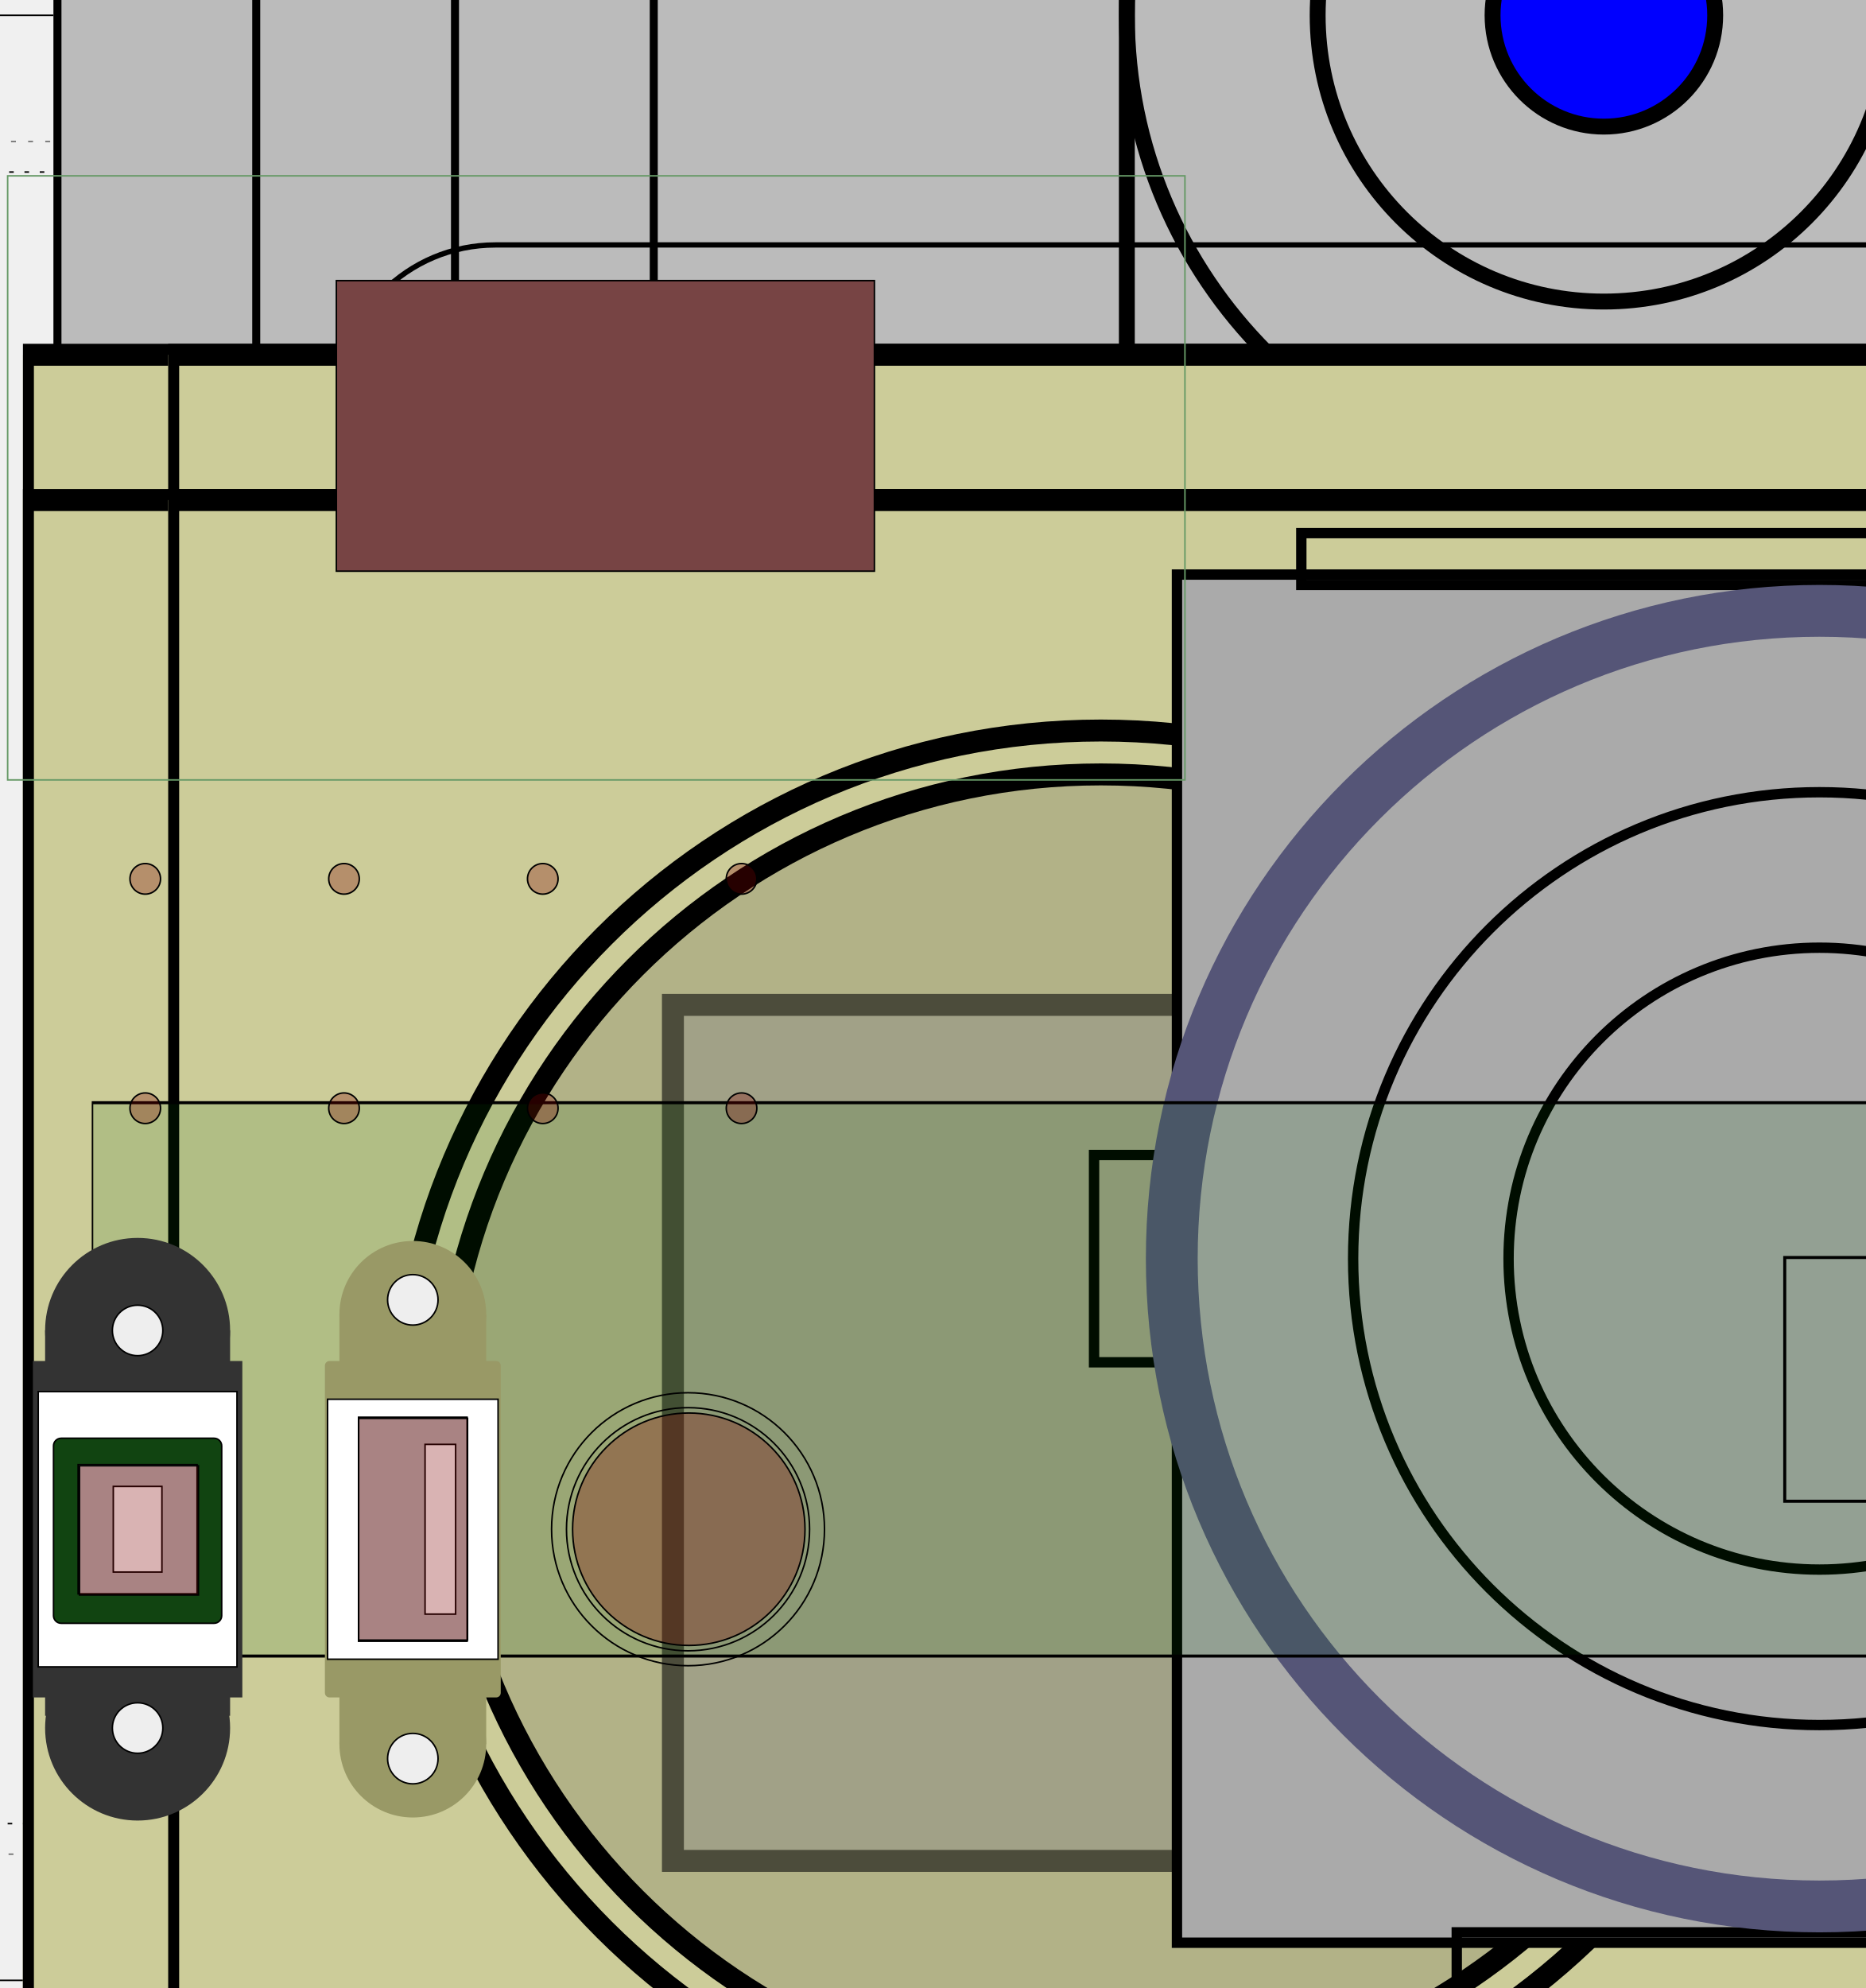
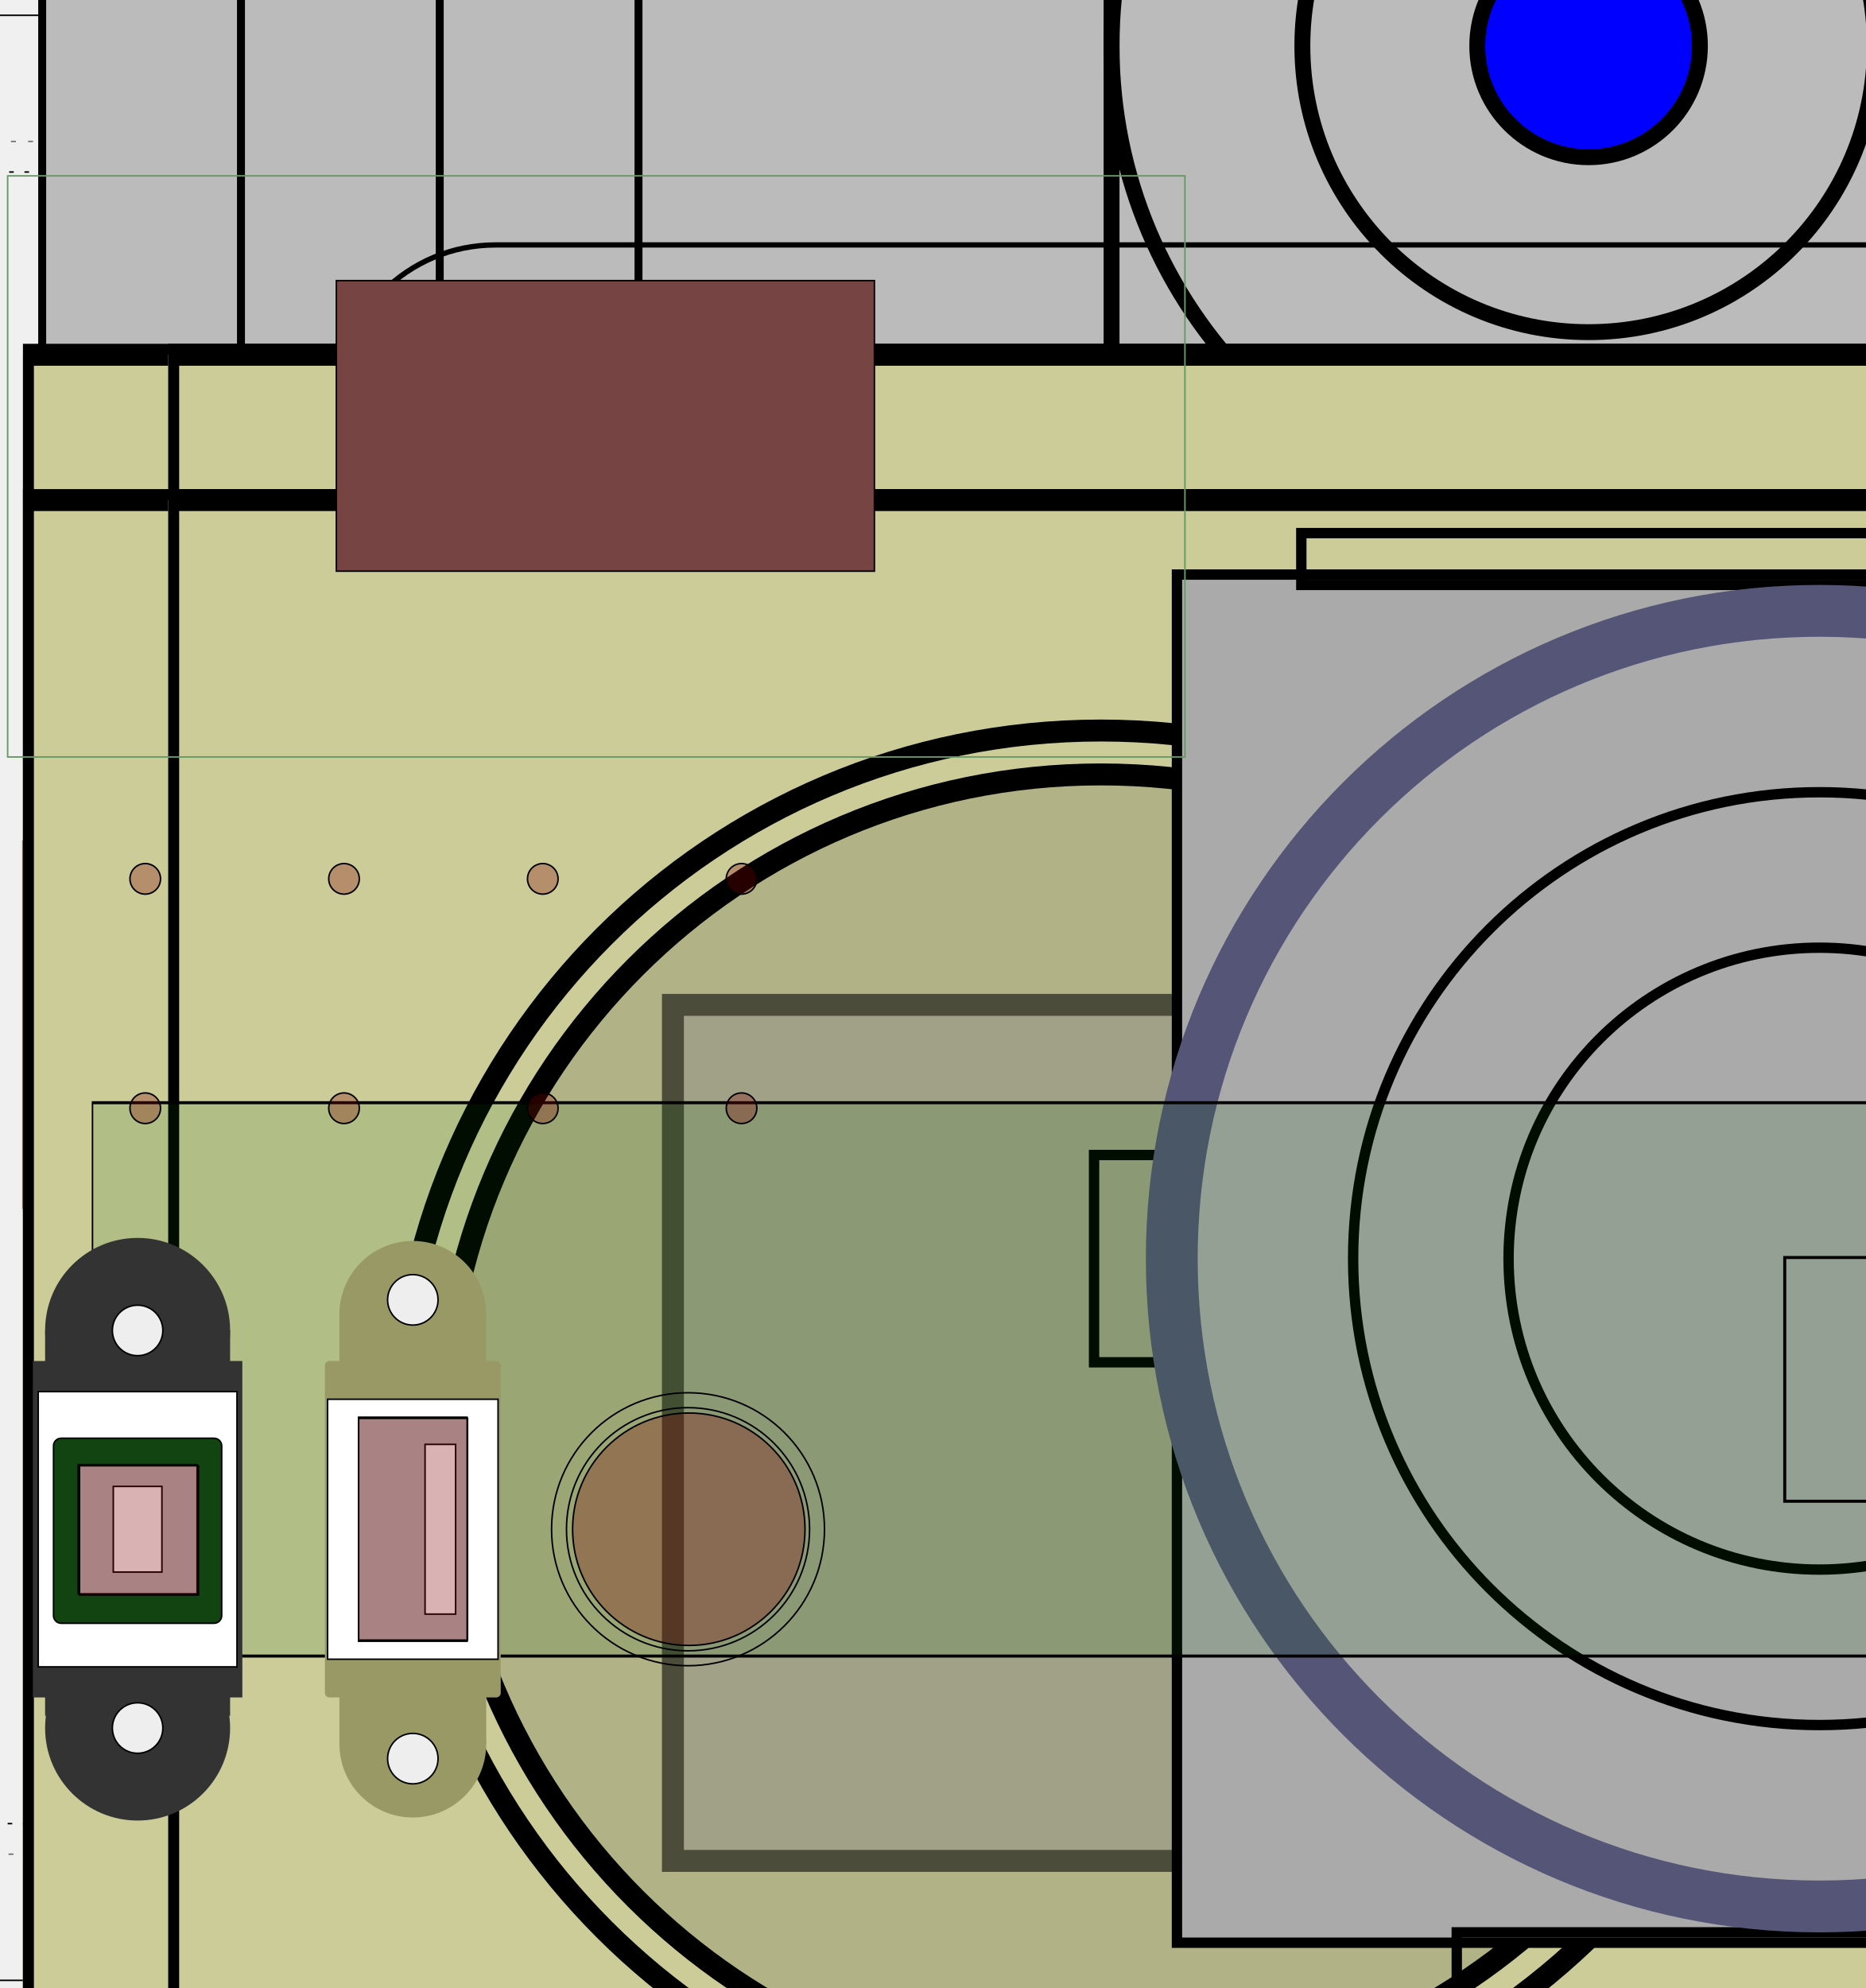
<svg xmlns="http://www.w3.org/2000/svg" viewBox="-71 -1 122 130" overflow="visible">
  <style>
        rect, circle {
            fill: none;
            stroke: black;
            stroke-width: 0.1;
        }
        g.hide rect {
            visibility: hidden;
        }
        g.hide rect.keep {
            visibility: visible;
        }
    </style>
  <g class="xhide">
    <defs overflow="visible">
      <symbol id="Thoniconn-vertical" width="9" height="12.5" viewBox="-4.5 -6 9 12.5">
        <rect x="-4.5" y="-6" width="9" height="10.5" style="fill: #BBB" />
        <rect x="-4" y="-3" width="8" height="6" />
        <rect x="-0.4" y="4.5" width="0.8" height="2" />
        <circle r="3" />
        <circle r="1.8" />
        <circle r="0.7" style="fill:blue" />
      </symbol>
      <symbol id="Thoniconn-vertical-ud" width="9" height="12.5" viewBox="-4.5 -6 9 12.5">
        <rect x="-4.5" y="-4.5" width="9" height="10.5" style="fill: #BBB" />
        <rect x="-4" y="-3" width="8" height="6" />
        <rect x="-0.4" y="-6.4" width="0.8" height="2" />
        <circle r="3" />
        <circle r="1.8" />
        <circle r="0.7" style="fill:blue" />
      </symbol>
      <symbol id="Thoniconn-horizontal" height="9" width="12" viewBox="-6 -4.5 12 9">
        <rect y="-4.5" x="-6" height="9" width="10.5" style="fill: #BBB" />
        <rect y="-4" x="-3" height="8" width="6" />
        <rect y="-0.4" x="4.5" height="0.8" width="1.5" />
        <circle r="3" />
        <circle r="1.8" />
      </symbol>
      <symbol id="RGBled" height="7.8" width="7.8" viewBox="-3.9 -3.9 7.8 7.8">
        <circle r="2.9" style="fill:#999" />
        <circle r="2.5" style="fill:#CE6" />
      </symbol>
      <symbol id="SongHuei" height="13.5" width="10.6" viewBox="-5.3 -5.5 10.6 13.5">
        <rect x="-4.85" y="-5.5" height="12.5" width="9.7" style="fill: #BBB" />
        <rect x="-3" y="7" height="1" width="6" style="fill: #AAA" />
        <rect x="-5.3" y="-1.1" height="2.2" width="0.55" />
        <rect x="4.75" y="-1.1" height="2.2" width="0.55" />
        <circle r="3.2" />
        <circle r="3.0" />
        <circle r="0.7" style="fill:yellow" />
      </symbol>
      <symbol id="oled091" height="21.844" width="33.02" viewBox="0 0 21.844 33.02">
        <rect x="0" y="0" height="21.844" width="33.02" />
        <circle cx="2.54" cy="2.54" r="1.27" />
        <circle cx="30.48" cy="2.54" r="1.27" />
        <circle cx="2.54" cy="19.304" r="1.27" />
        <circle cx="30.48" cy="19.304" r="1.27" />
        <rect x="2.54" y="5.207" width="29.972" height="11.43" style="fill:#444" />
      </symbol>
      <symbol id="oled13" height="35.18" width="35.19" viewBox="0 0 35.19 35.18">
        <rect x="0" y="0" height="35.18" width="35.19" rx="3" />
        <circle cx="3.05" cy="3.05" r="1.27" />
        <circle cx="32.14" cy="3.05" r="1.27" />
        <circle cx="3.05" cy="32.512" r="1.27" />
        <circle cx="32.14" cy="32.512" r="1.27" />
        <rect class="screen" x="0" y="6.32" width="35.19" height="19" style="fill:#444" />
      </symbol>
      <symbol id="CKtact" height="12" width="12" viewBox="-6 -6 12 12">
        <circle r="6" style="fill:#CC9" />
        <circle r="4.5" />
      </symbol>
      <symbol id="SMDtact" height="6" width="6" viewBox="-3 -3 6 6">
        <rect x="-3" y="-3" width="6" height="6" style="fill:#CC9" />
        <circle r="2.5" style="fill:#997" />
      </symbol>
      <symbol id="thonk-lopro" height="8.5" width="8.5" viewBox="-4.25 -4.25 8.5 8.5">
        <rect x="-4.25" y="-4.25" width="8.5" height="8.5" style="fill:#CC9" />
        <rect x="-1.95" y="-1.95" width="3.9" height="3.9" style="fill:#AA9" />
        <circle r="3" style="fill:#997" fill-opacity="0.5" />
        <circle r="3.2" style="fill:none" />
      </symbol>
      <symbol id="Deltron" height="17.9" width="17.9" viewBox="-8.93 -8.93 17.9 17.9">
        <circle r="7.95" />
        <circle r="8.925" />
      </symbol>
      <symbol id="SparkfunRGBencoder" width="18" height="18.5" viewBox="-9 -9 18 18.5">
        <rect x="-6.2" y="-6.6" width="12.4" height="13.2" style="fill:#AAA" />
        <rect x="-7" y="-1" width="0.8" height="2" />
        <rect x="6.2" y="-1" width="0.8" height="2" />
        <rect x="-5" y="-7" width="10" height="0.5" />
        <rect x="-3.5" y="6.5" width="7" height="1" />
        <circle r="6.25" style="stroke:#557; stroke-width:0.5" />
        <circle r="4.5" />
        <circle r="3" />
      </symbol>
      <symbol id="Teensy4.1vertical" width="18.3" height="61.7" viewBox="0 0 18.3 61.7">
        <rect x="0" y="0.7" width="18.3" height="61" style="fill:#0602" />
        <rect x="5.12" y="0" width="8.06" height="5.7" />
      </symbol>
      <symbol id="Teensy4.1horizontal" width="61.7" height="18.3" viewBox="0 0 61.7 18.3">
        <rect x="0" y="0" width="61" height="18.3" style="fill:#0602" />
        <rect x="56" y="5.12" width="5.7 " height="8.06" />
      </symbol>
      <symbol id="standoff" width="6" height="6" viewBox="-3 -3 6 6">
        <circle r="3" style="fill: #550; fill-opacity:0.5" />
        <circle r="1.6" style="fill: #222" />
      </symbol>
    </defs>
    <rect class="keep" x="-71.4" y="0" width="121.6" height="128.5" />
    <circle r="1.6" cx="-58.78" cy="3" />
    <circle r="1.6" cx="-58.78" cy="125.5" />
    <circle r="1.6" cx="43.36" cy="3" />
    <circle r="1.6" cx="43.36" cy="125.5" />
    <rect class="keep" x="-71.4" y="8.25" width="121.6" height="112" stroke-dasharray="0.32 0.8" stroke="#966" stroke-opacity="0.5" />
    <rect class="keep" x="-71.4" y="10.25" width="121.6" height="108" stroke-dasharray="0.3 0.7" stroke="#666" />
    <g id="pcb-area" transform="translate(0, 10.25)">
      <g transform="translate(8, -76)">
        <rect x="0" y="76" width="40" height="31.8" style="stroke: #668; fill: #93B; fill-opacity: 0.3" />
        <rect x="0" y="76" width="40" height="31.8" style="stroke: #966" />
        <use href="#RGBled" x="5.6" y="75.5" />
        <use href="#RGBled" x="26.6" y="75.5" />
        <use href="#Thoniconn-vertical" x="0" y="83.5" />
        <use href="#Thoniconn-vertical" x="10" y="83.5" />
        <use href="#Thoniconn-vertical" x="31" y="83.5" />
        <use href="#Thoniconn-vertical" x="21" y="83.5" />
        <use href="#Thoniconn-vertical-ud" x="5" y="95.3" />
        <use href="#Thoniconn-vertical-ud" x="26" y="95.3" />
      </g>
      <g transform="translate(8, -51)">
        <rect x="0" y="84.5" width="40" height="18.7" style="stroke: #966; fill: #263; fill-opacity:0.3" />
        <use href="#Thoniconn-vertical" x="0" y="88" />
        <use href="#Thoniconn-vertical" x="10" y="88" />
        <use href="#Thoniconn-vertical" x="21" y="88" />
        <use href="#Thoniconn-vertical" x="31" y="88" />
        <rect x="12.38" y="100.2" width="15.24" height="2.54" style="fill:#555" />
        <rect x="5.15" y="100.2" width="29.7" height="2.54" style="stroke: #696" />
        <rect x="12.38" y="85" width="15.24" height="2.54" style="fill:#555" />
        <rect x="5.15" y="85" width="29.7" height="2.54" style="stroke: #696" />
      </g>
      <g transform="translate(8,-18.9)">
        <rect x="-23.5" y="72" width="59.5" height="55.4" style="fill: maroon; fill-opacity: 0.4; stroke: #966" />
        <rect x="-23.5" y="72" width="32" height="55.118" style="fill: lime; fill-opacity: 0.2; stroke: #966" />
        <use href="#Thoniconn-vertical" x="5" y="72" />
        <use href="#Thoniconn-vertical" x="26" y="72" />
        <use href="#Thoniconn-vertical" x="5" y="85.5" />
        <use href="#Thoniconn-vertical" x="26" y="85.5" />
        <use href="#Thoniconn-vertical" x="5" y="99" />
        <use href="#Thoniconn-vertical" x="26" y="99" />
        <use href="#Thoniconn-vertical" x="5" y="112.5" />
        <use href="#Thoniconn-vertical" x="26" y="112.5" />
        <rect x="9" y="76" width="23.4" height="46.5" style="fill: orange; fill-opacity: 0.6; stroke: #966" />
        <rect x="9.3" y="93.65" width="3.6" height="11.2" style="fill: orange" />
        <rect x="13" y="78" width="13.7" height="3.5" style="fill: orange" />
        <rect x="13" y="118.844" width="13.7" height="3.5" style="fill: orange" />
        <rect x="16.5" y="81.8" width="16.3" height="3.6" style="fill:#787" />
        <rect x="16.5" y="115.074" width="16.3" height="3.6" style="fill:#787" />
        <g transform="translate(3.7, 0)">
          <rect x="9.5" y="81.5" width="23.5" height="34.68" style="fill: green; fill-opacity: 0.2; stroke: #686" />
          <rect x="29.37" y="88.77" height="20.44" width="2.66" style="fill:#787; " />
        </g>
        <g transform="translate(-1.5,0.5)">
          <use href="#SongHuei" x="-14" y="112.5" />
          <use href="#SongHuei" x="-14" y="99" />
          <use href="#SongHuei" x="-14" y="85.5" />
          <use href="#SongHuei" x="-14" y="72" />
        </g>
        <g transform="translate(5.5, 6)" style="fill:none; stroke:red; stroke-width:0.5; stroke-opacity: 0.2">
          <line x1="-15" y1="72" x2="32" y2="72" />
          <line x1="-15" y1="85.5" x2="32" y2="85.5" />
          <line x1="-15" y1="99" x2="32" y2="99" />
          <line x1="-15" y1="112.5" x2="32" y2="112.5" />
          <g style="stroke: green">
            <line x1="-15.5" y1="73" x2="-15.5" y2="33" />
          </g>
        </g>
        <g transform="translate(-23.5, 72)" style="fill-opacity: 0.2">
          <circle cx="3.556" cy="4.826" r="3" style="fill: orange" />
          <circle cx="3.556" cy="4.826" r="1.6" style="fill: #222" />
          <circle cx="3.556" cy="49.826" r="3" style="fill: orange" />
          <circle cx="3.556" cy="49.826" r="1.6" style="fill: #222" />
          <circle cx="23.556" cy="27.326" r="3" style="fill: orange" />
          <circle cx="23.556" cy="27.326" r="1.6" style="fill: #222" />
        </g>
      </g>
      <rect x="27.4" y="0" width="1.2" height="108" style="fill:#777;fill-opacity:0.2;stroke:none" />
    </g>
-     <g transform="rotate(-90 20 90) translate(26 -70.5)">
+     <g transform="rotate(-90 20 90) translate(24 -71.5)">
      <use href="#Thoniconn-vertical" x="8" y="73" />
      <use href="#Thoniconn-vertical" x="23" y="73" />
      <use href="#Thoniconn-vertical" x="8" y="86" />
      <use href="#Thoniconn-vertical" x="23" y="86" />
      <use href="#Thoniconn-vertical" x="8" y="99" />
      <use href="#Thoniconn-vertical" x="23" y="99" />
      <use href="#Thoniconn-vertical" x="8" y="112" />
      <use href="#Thoniconn-vertical" x="23" y="112" />
      <rect x="8" y="72" width="24" height="52.4" style="stroke: #966" />
-       <rect x="7" y="82" width="26.27" height="33.68" style="fill: green; fill-opacity: 0.2; stroke: #686" />
-       <rect x="8.05" y="83.2" width="10.28" height="5.2" style="fill:#787" />
-       <rect x="8.05" y="109.60" width="10.28" height="5.2" style="fill:#787" />
-       <rect x="21.01" y="83.34" width="10.28" height="2.66" style="fill:#787" />
-       <rect x="29.37" y="88.77" height="20.44" width="2.66" style="fill:#787" />
+       <rect x="9" y="76" width="23.4" height="46.5" style="fill: orange; fill-opacity: 0.6; stroke: #966" />
+       <rect x="9.3" y="93.65" width="3.6" height="11.2" style="fill: orange" />
+       <rect x="13" y="78" width="13.7" height="3.5" style="fill: orange" />
+       <rect x="13" y="118.844" width="13.7" height="3.5" style="fill: orange" />
+       <rect x="16.5" y="81.8" width="16.3" height="3.6" style="fill:#787" />
+       <rect x="16.5" y="115.074" width="16.3" height="3.6" style="fill:#787" />
+       <g transform="translate(3.7, 0)">
+         <rect x="9.5" y="81.5" width="23.5" height="34.68" style="fill: green; fill-opacity: 0.2; stroke: #686" />
+         <rect x="29.37" y="88.77" height="20.44" width="2.66" style="fill:#787; " />
+       </g>
    </g>
    <g transform="translate(2, 0)">
      <use href="#oled13" x="-51" y="11" />
      <use href="#thonk-lopro" x="-71.5" y="18.2" />
      <use href="#thonk-lopro" x="-62" y="18.2" />
      <use href="#thonk-lopro" x="-71.5" y="27.7" />
      <use href="#thonk-lopro" x="-62" y="27.7" />
      <use href="#SparkfunRGBencoder" x="-15" y="18" />
    </g>
    <rect class="screen" x="-49" y="17.35" width="35.19" height="19" style="fill:#744" />
    <use href="#Teensy4.1horizontal" x="-65" y="24.2" />
-     <rect x="-70.5" y="10.5" width="77" height="39.5" style="stroke: #696" />
+     <rect x="-70.5" y="10.5" width="77" height="38" style="stroke: #696" />
    <g transform="translate(-26 99)">
      <circle r="7.95" />
      <circle r="8.925" />
    </g>
    <g transform="translate(-62 99)">
      <circle cy="-13" r="6.05" style="stroke:none; fill: #333" />
      <circle cy="13" r="6.05" style="stroke:none; fill: #333" />
      <rect y="-13" x="-6.05" height="25.2" width="12.1" style="stroke:none; fill: #333" />
      <rect y="-11" x="-6.85" height="22" width="13.7" style="stroke:none; fill: #333" />
      <circle cy="-13" r="1.65" style="fill: #EEE" />
      <circle cy="13" r="1.65" style="fill: #EEE" />
      <rect y="-9" x="-6.5" height="18" width="13" style="fill:white" />
      <rect y="-5.95" x="-5.50" height="12.1" width="11.0" rx="0.5" style="fill:#141" />
      <rect y="-4.225" x="-3.89" height="8.45" width="7.78" style="fill:#BBB" />
      <rect y="-2.8" x="-1.59" height="5.6" width="3.18" style="fill:white" />
    </g>
    <g transform="translate(-44 99)">
      <circle cy="-14.05" r="4.8" style="stroke:none; fill: #996" />
      <circle cy="14.05" r="4.8" style="stroke:none; fill: #996" />
      <rect y="-14.05" x="-4.8" height="28.1" width="9.6" style="stroke:none; fill: #996" />
      <rect y="-11" x="-5.75" height="22" width="11.5" rx="0.3" style="stroke:none; fill: #996" />
      <circle cy="-15" r="1.65" style="fill: #EEE" />
      <circle cy="15" r="1.65" style="fill: #EEE" />
      <rect y="-8.5" x="-5.575" height="17" width="11.15" style="fill:white" />
      <rect y="-7.325" x="-3.55" height="14.65" width="7.1" style="fill:#BBB" />
      <rect y="-5.55" x="0.8" height="11.10" width="2" style="fill:white" />
    </g>
  </g>
  <circle style="fill: maroon; fill-opacity: 0.3" cx="-61.5" cy="56.47" r="1" />
  <circle style="fill: maroon; fill-opacity: 0.3" cx="-48.5" cy="56.47" r="1" />
  <circle style="fill: maroon; fill-opacity: 0.3" cx="-35.5" cy="56.47" r="1" />
  <circle style="fill: maroon; fill-opacity: 0.3" cx="-22.5" cy="56.47" r="1" />
  <circle style="fill: maroon; fill-opacity: 0.3" cx="-61.5" cy="71.47" r="1" />
  <circle style="fill: maroon; fill-opacity: 0.3" cx="-48.5" cy="71.47" r="1" />
  <circle style="fill: maroon; fill-opacity: 0.3" cx="-35.5" cy="71.47" r="1" />
  <circle style="fill: maroon; fill-opacity: 0.3" cx="-22.5" cy="71.47" r="1" />
  <rect style="fill: maroon; fill-opacity: 0.3" x="-65.8" y="94.85" width="7.78" height="8.45" />
  <rect style="fill: maroon; fill-opacity: 0.3" x="-47.54" y="91.75" width="7.12" height="14.5" />
  <circle style="fill: maroon; fill-opacity: 0.3" cx="-25.95" cy="99" r="7.6" />
</svg>
